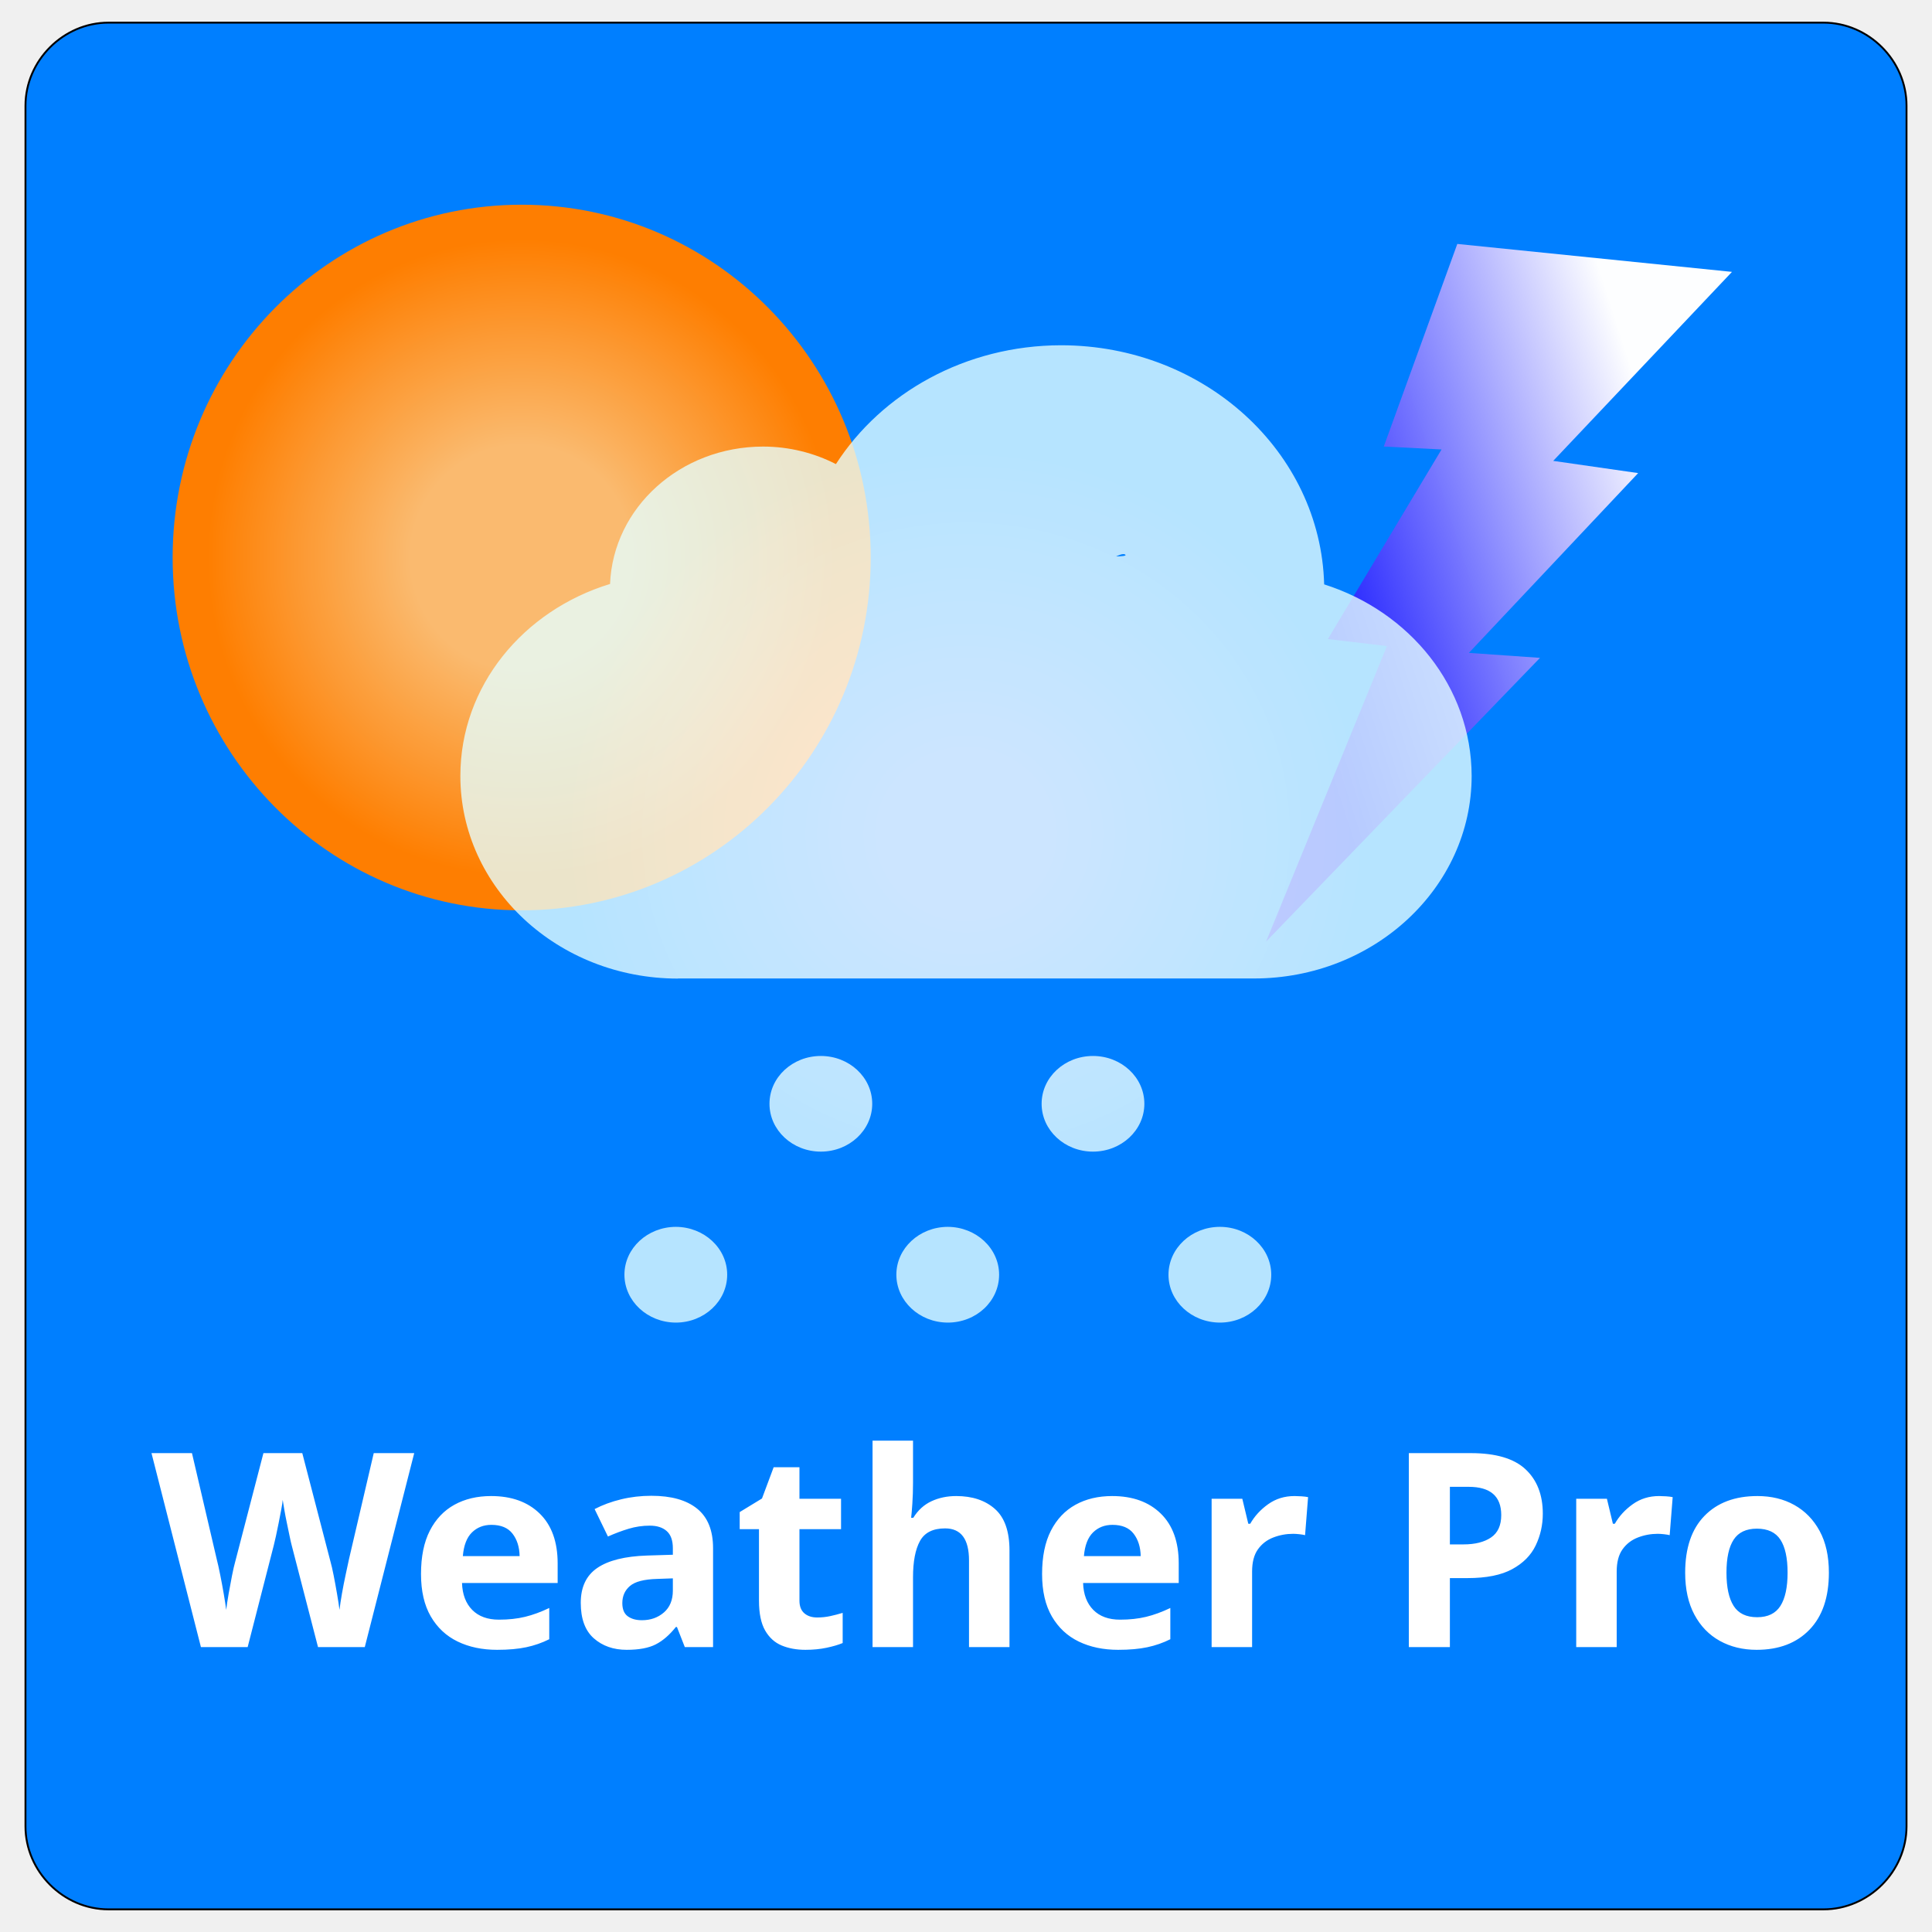
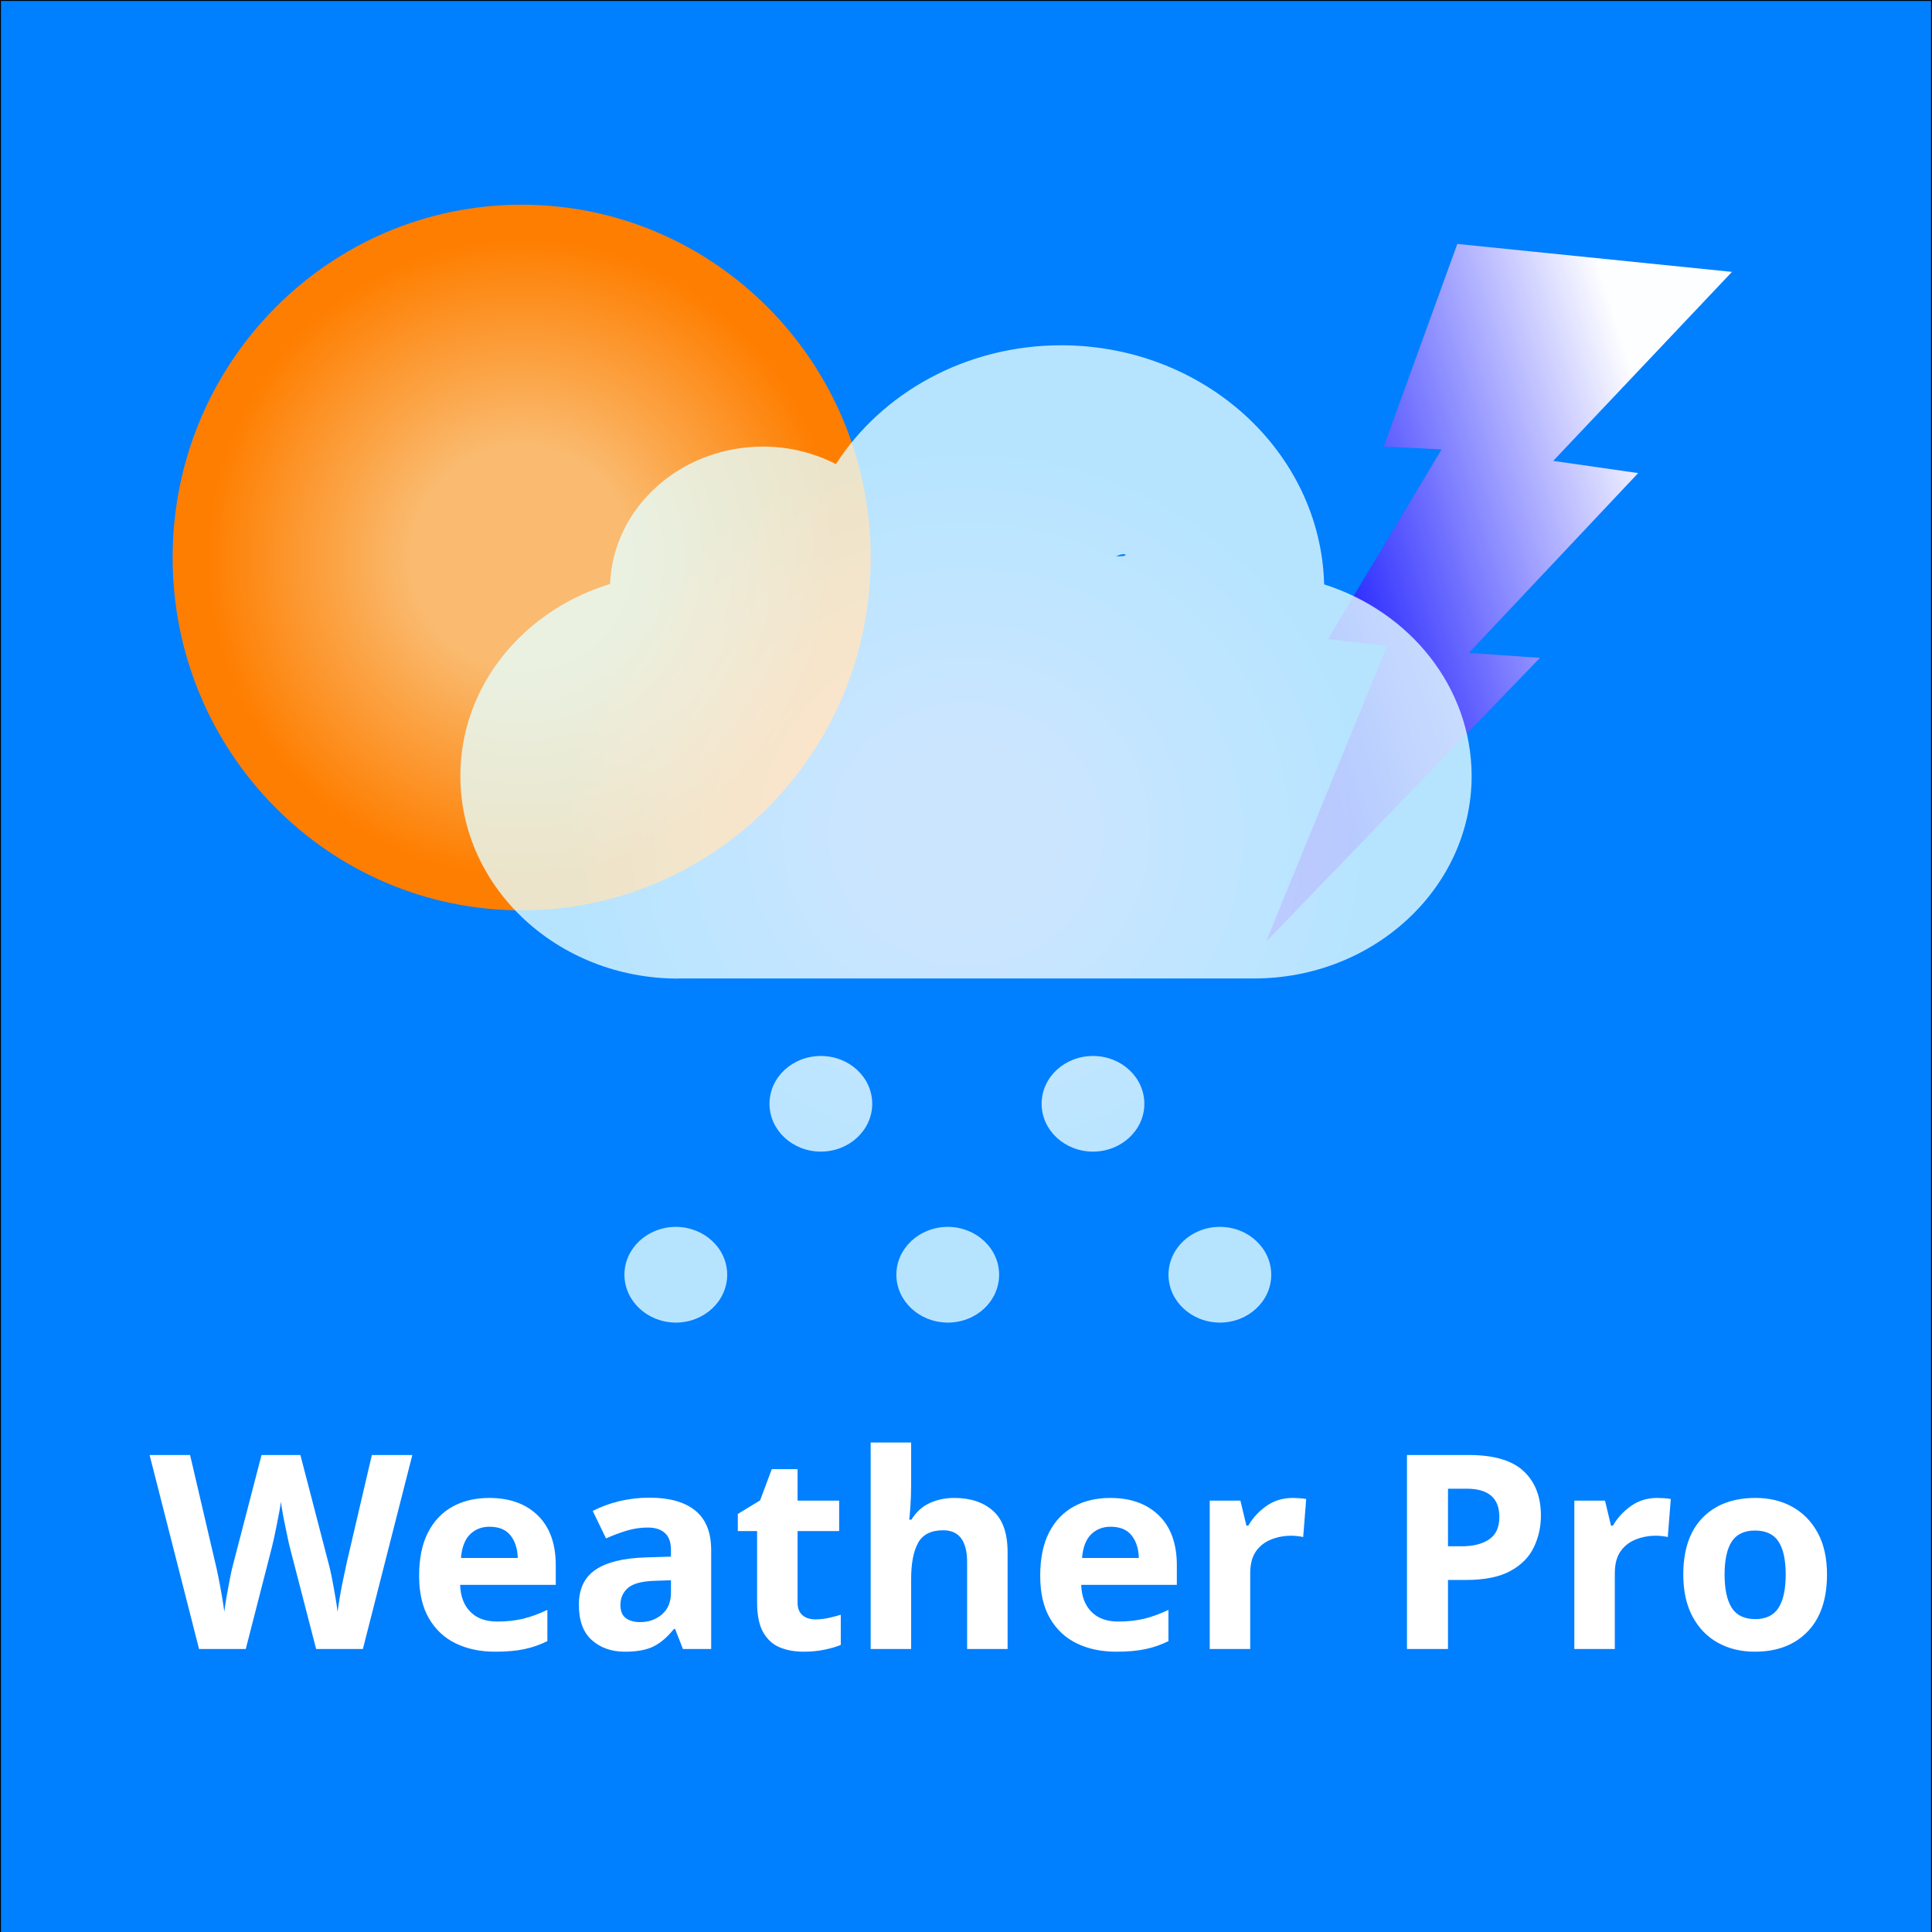
<svg xmlns="http://www.w3.org/2000/svg" width="1024" height="1024">
  <defs>
-     <radialGradient spreadMethod="pad" id="svg_25">
-       <stop offset="0.32" stop-color="#FABA6F" />
-       <stop offset="0.902" stop-opacity="0.996" stop-color="#ff7f00" />
+     <radialGradient id="svg_25" spreadMethod="pad">
+       <stop stop-color="#FABA6F" offset="0.32" />
+       <stop stop-color="#ff7f00" stop-opacity="0.996" offset="0.902" />
    </radialGradient>
-     <radialGradient spreadMethod="pad" id="svg_26">
-       <stop offset="0.168" stop-color="#ffffff" />
-       <stop offset="0.809" stop-opacity="0.992" stop-color="#e5ffff" />
+     <radialGradient id="svg_26" spreadMethod="pad">
+       <stop stop-color="#ffffff" offset="0.168" />
+       <stop stop-color="#e5ffff" stop-opacity="0.992" offset="0.809" />
    </radialGradient>
-     <linearGradient spreadMethod="pad" y2="0" x2="1" y1="0" x1="0" id="svg_32">
-       <stop stop-opacity="0.996" offset="0.168" stop-color="#0000ff" />
-       <stop offset="0.809" stop-opacity="0.992" stop-color="#ffffff" />
+     <linearGradient id="svg_32" x1="0" y1="0" x2="1" y2="0" spreadMethod="pad">
+       <stop stop-color="#0000ff" offset="0.168" stop-opacity="0.996" />
+       <stop stop-color="#ffffff" stop-opacity="0.992" offset="0.809" />
    </linearGradient>
  </defs>
  <g>
-     <path id="svg_1" d="m13.5,56c0,-23.909 20.091,-44 44,-44l909,0c23.909,0 44,20.091 44,44l0,912c0,23.909 -20.091,44 -44,44l-909,0c-23.909,0 -44,-20.091 -44,-44l0,-912z" opacity="undefined" stroke="#000" fill="#007fff" />
-     <text transform="matrix(1 0 0 1 0 0)" stroke-width="0" stroke="#000" font-style="normal" font-weight="bold" xml:space="preserve" text-anchor="start" font-family="'Nunito'" font-size="144" id="svg_3" y="873" x="80.294" fill="#ffffff">Weather Pro</text>
-     <ellipse stroke="#000" ry="186.999" rx="185" id="svg_4" cy="295.5" cx="276.499" stroke-width="0" fill="url(#svg_25)" />
-     <path stroke="#000" transform="rotate(-17.5403 785.774 293.939)" id="svg_27" d="m822.642,132.916l-69.523,90.649l28.727,10.697l-87.737,77.662l28.727,12.987l-108.281,130.051l183.76,-99.651l-35.153,-13.872l114.274,-63.825l-40.979,-19.739l120.536,-66.963l-134.351,-57.997z" stroke-width="0" fill="url(#svg_32)" />
-     <path stroke="#000" opacity="0.8" id="svg_21" d="m701.831,309.727c-1.873,-70.247 -63.492,-126.675 -139.422,-126.73c-50.706,0.055 -95.067,25.293 -119.358,62.984c-11.385,-5.845 -24.651,-9.287 -38.62,-9.287c-43.887,0.055 -79.448,32.336 -81.092,72.816c-46.014,14.038 -79.342,54.131 -79.342,101.765c0,59.264 51.641,107.392 115.369,107.392l0,-0.055l305.26,0c63.614,0 115.377,-48.124 115.377,-107.392c-0.123,-47.195 -32.862,-87.126 -78.172,-101.492zm-37.319,173.103l-305.145,0c-42.489,-0.051 329.527,25.024 329.404,-14.468c0,-35.509 -280.34,-153.234 -243.838,-158.862c5.046,-0.763 -64.338,36.432 -85.451,23.932c-21.114,-12.5 54.515,54.881 73.354,64.982c18.838,10.101 21.507,-7.303 30.294,-13.935c8.787,-6.631 -38.195,31.114 -25.747,31.114c12.448,0 151.134,-129.637 159.116,-121.552c4.457,4.588 -164.842,-10.145 -142.889,-2.889c-158.167,212.473 253.39,191.626 210.901,191.677zm-229.443,127.552c-15.024,0 -27.227,-11.362 -27.227,-25.349c0,-14.038 12.203,-25.345 27.227,-25.345c15.024,0 27.227,11.307 27.227,25.345c0,13.987 -12.203,25.349 -27.227,25.349zm144.238,0c-15.025,0 -27.227,-11.362 -27.227,-25.349c0,-14.038 12.203,-25.345 27.227,-25.345c15.023,0 27.226,11.307 27.226,25.345c0,13.987 -12.203,25.349 -27.226,25.349zm-221.11,90.62c-15.024,-0.055 -27.235,-11.417 -27.235,-25.4s12.211,-25.293 27.235,-25.345c15.016,0.051 27.227,11.358 27.227,25.345c0,14.038 -12.211,25.4 -27.227,25.4zm144.118,0c-15.016,-0.055 -27.227,-11.417 -27.227,-25.4s12.211,-25.293 27.227,-25.345c15.024,0.051 27.233,11.358 27.233,25.345c0,14.038 -12.085,25.4 -27.233,25.4zm144.245,0c-15.025,-0.055 -27.235,-11.362 -27.235,-25.344c0,-14.042 12.211,-25.4 27.235,-25.4c15.016,0 27.227,11.358 27.227,25.4c0,13.982 -12.211,25.344 -27.227,25.344z" stroke-width="0" fill="url(#svg_26)" />
+     <rect id="svg_2" height="1025" width="1024" y="0" x="0" stroke="#000" fill="#007fff" />
+     <text fill="#ffffff" x="79.294" y="874" id="svg_3" font-size="144" font-family="'Nunito'" text-anchor="start" xml:space="preserve" font-weight="bold" font-style="normal" stroke="#000" stroke-width="0">Weather Pro</text>
+     <ellipse fill="url(#svg_25)" stroke-width="0" cx="276.499" cy="295.5" id="svg_4" rx="185" ry="186.999" stroke="#000" />
+     <path fill="url(#svg_32)" stroke-width="0" d="m822.642,132.916l-69.523,90.649l28.727,10.697l-87.737,77.662l28.727,12.987l-108.281,130.051l183.76,-99.651l-35.153,-13.872l114.274,-63.825l-40.979,-19.739l120.536,-66.963l-134.351,-57.997l0,-0z" id="svg_27" transform="rotate(-17.5403 785.774 293.939)" stroke="#000" />
+     <path fill="url(#svg_26)" stroke-width="0" d="m701.831,309.727c-1.873,-70.247 -63.492,-126.675 -139.422,-126.73c-50.706,0.055 -95.067,25.293 -119.358,62.984c-11.385,-5.845 -24.651,-9.287 -38.62,-9.287c-43.887,0.055 -79.448,32.336 -81.092,72.816c-46.014,14.038 -79.342,54.131 -79.342,101.765c0,59.264 51.641,107.392 115.369,107.392l0,-0.055l305.26,0c63.614,0 115.377,-48.124 115.377,-107.392c-0.123,-47.195 -32.862,-87.127 -78.172,-101.492zm-37.319,173.103l-305.145,0c-42.489,-0.051 329.527,25.024 329.404,-14.468c0,-35.509 -280.34,-153.234 -243.838,-158.862c5.046,-0.763 -64.338,36.432 -85.451,23.932c-21.114,-12.5 54.515,54.881 73.354,64.982c18.838,10.101 21.507,-7.303 30.294,-13.935c8.787,-6.631 -38.195,31.114 -25.747,31.114c12.448,0 151.134,-129.637 159.116,-121.552c4.457,4.588 -164.842,-10.145 -142.889,-2.889c-158.167,212.473 253.39,191.626 210.901,191.677zm-229.443,127.552c-15.024,0 -27.227,-11.362 -27.227,-25.349c0,-14.038 12.203,-25.345 27.227,-25.345c15.024,0 27.227,11.307 27.227,25.345c0,13.987 -12.203,25.349 -27.227,25.349zm144.238,0c-15.025,0 -27.227,-11.362 -27.227,-25.349c0,-14.038 12.203,-25.345 27.227,-25.345c15.023,0 27.226,11.307 27.226,25.345c0,13.987 -12.203,25.349 -27.226,25.349zm-221.11,90.62c-15.024,-0.055 -27.235,-11.417 -27.235,-25.4s12.211,-25.293 27.235,-25.345c15.016,0.051 27.227,11.358 27.227,25.345c0,14.038 -12.211,25.4 -27.227,25.4zm144.118,0c-15.016,-0.055 -27.227,-11.417 -27.227,-25.4s12.211,-25.293 27.227,-25.345c15.024,0.051 27.233,11.358 27.233,25.345c0,14.038 -12.085,25.4 -27.233,25.4zm144.245,0c-15.025,-0.055 -27.235,-11.362 -27.235,-25.344c0,-14.042 12.211,-25.4 27.235,-25.4c15.016,0 27.227,11.358 27.227,25.4c0,13.982 -12.211,25.344 -27.227,25.344z" id="svg_21" opacity="0.8" stroke="#000" />
  </g>
</svg>
